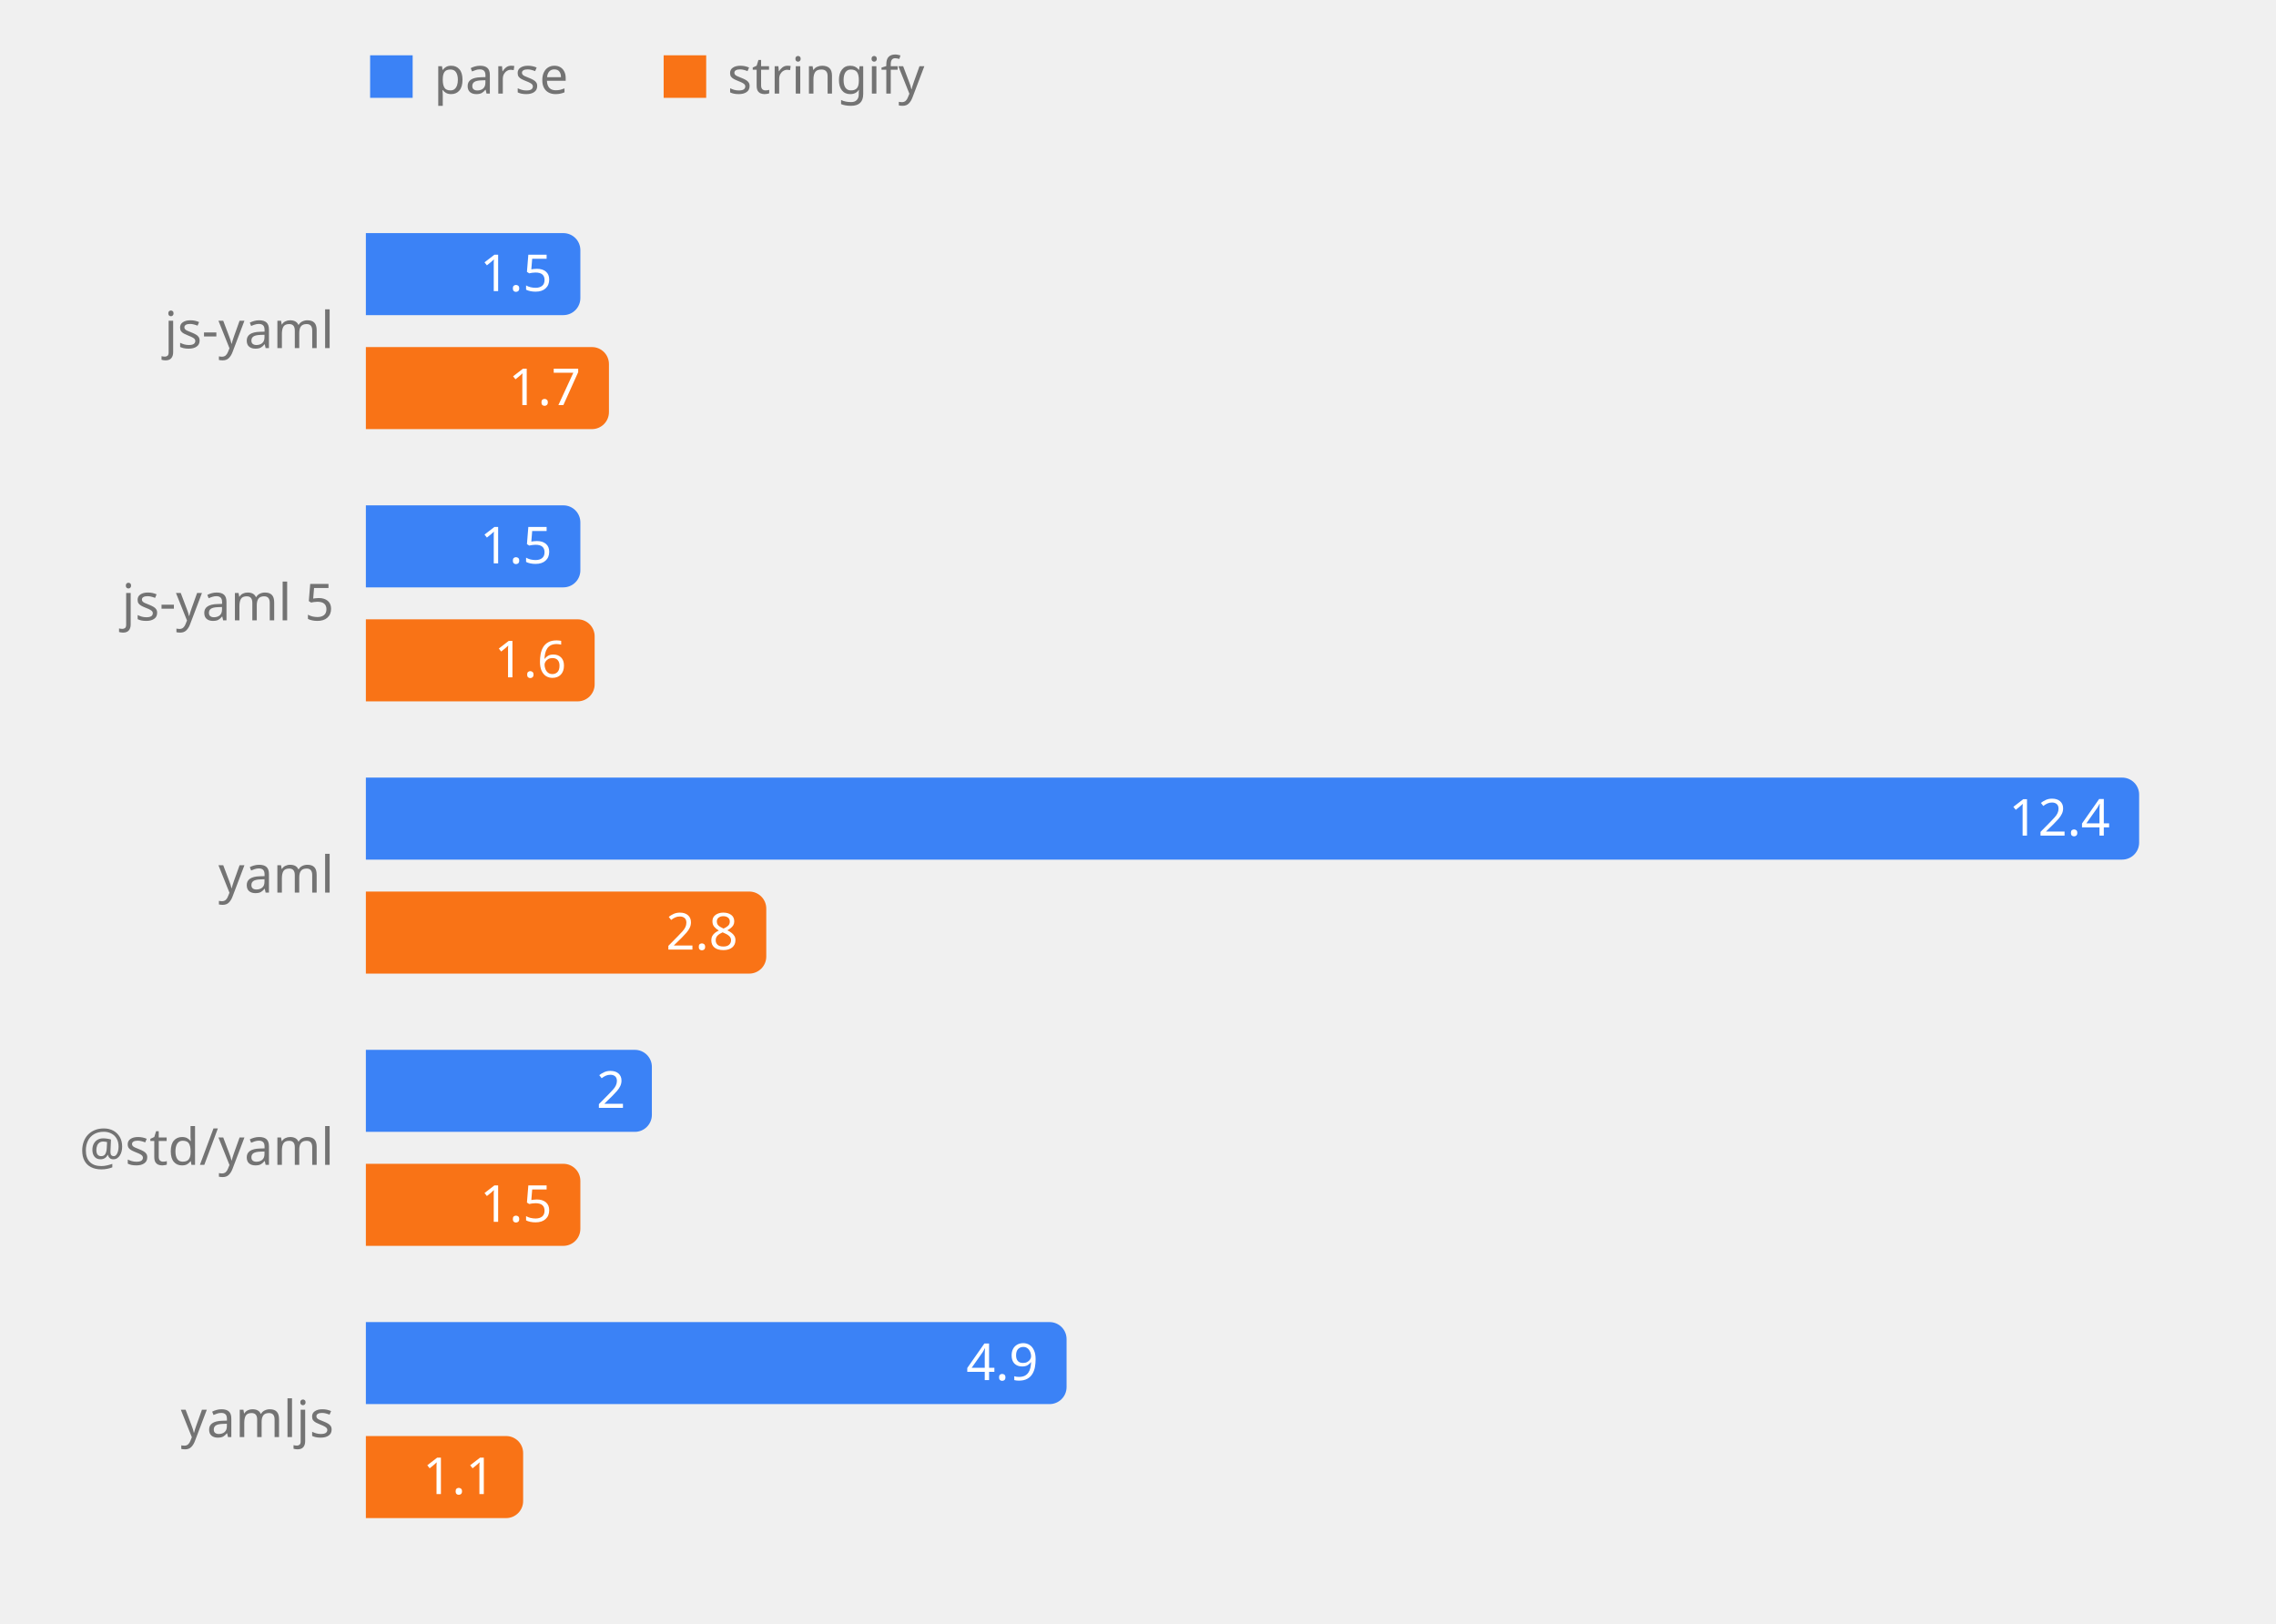
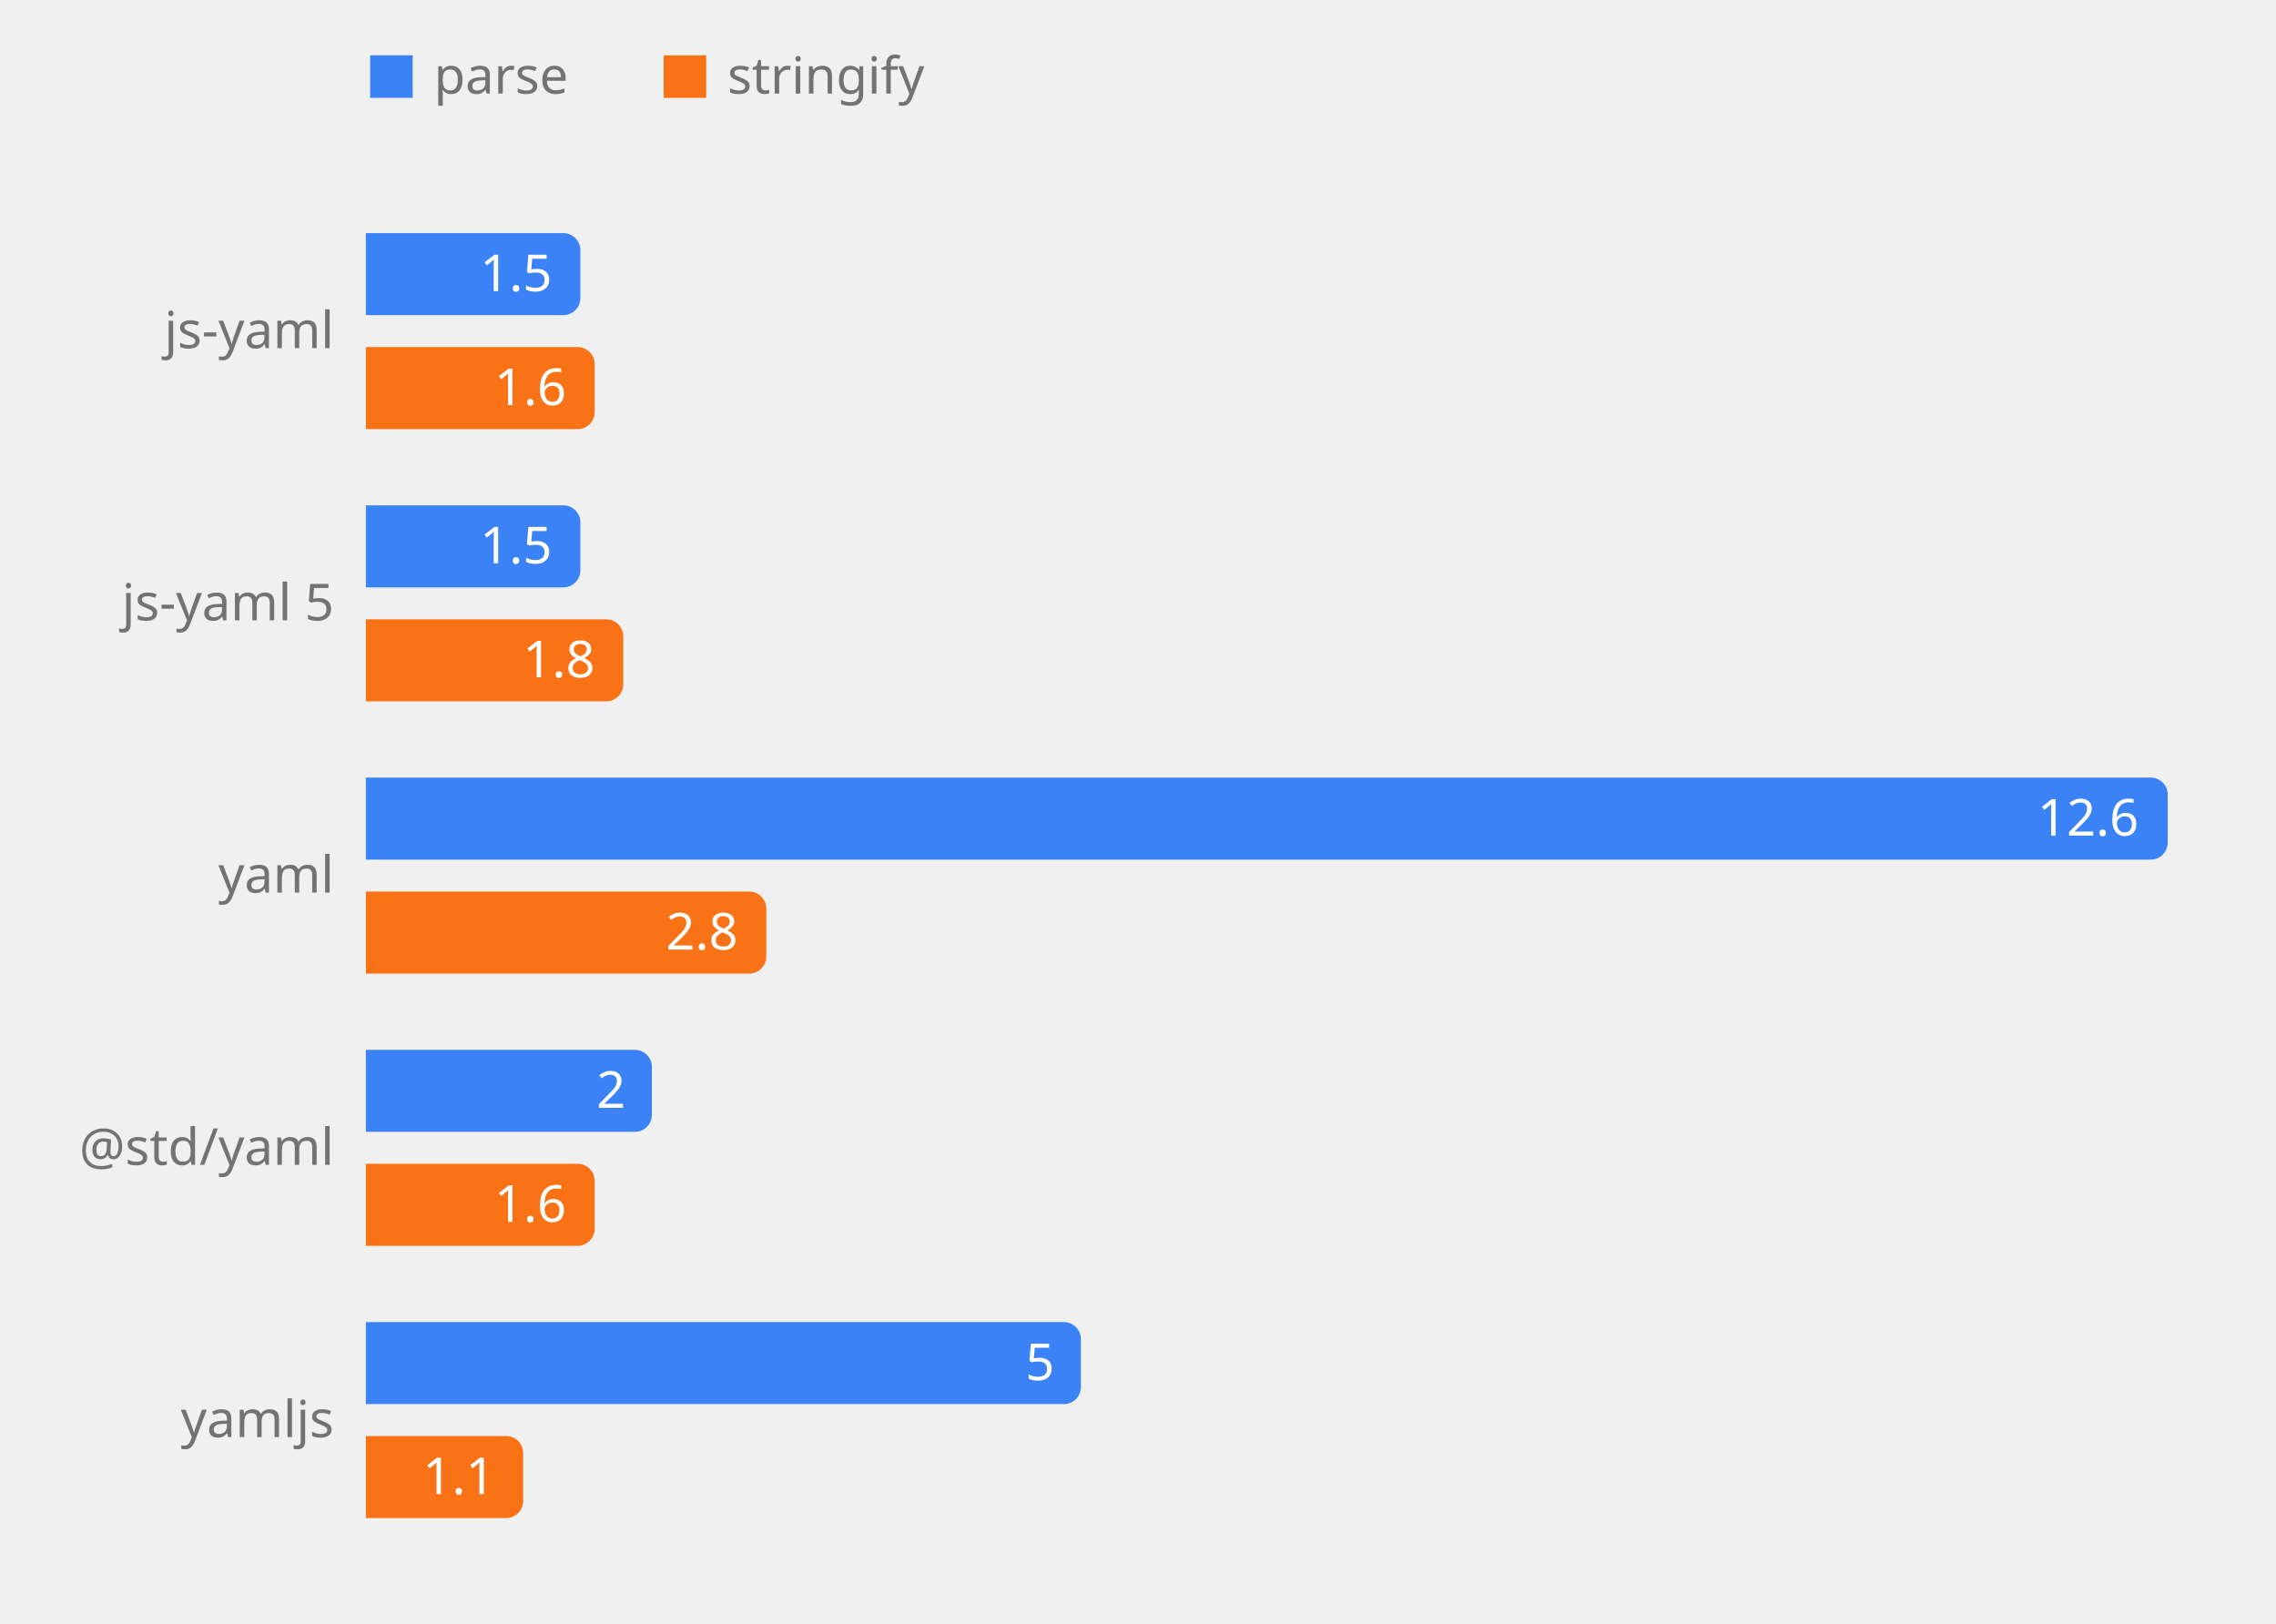
<svg xmlns="http://www.w3.org/2000/svg" role="img" aria-label="Times faster than the original, 268 KiB file" version="1.1" class="marks" width="535" height="381.68" viewBox="0 0 535 381.68">
  <g fill="none" stroke-miterlimit="4" transform="translate(86,42)">
    <g class="mark-group role-frame root">
      <g transform="translate(0,0)">
        <path class="background" d="M0,0h437v327.68h-437Z" />
        <g>
          <g class="mark-group role-axis">
            <g transform="translate(0.5,328.18)">
              <path class="background" d="M0,0h0v0h0Z" pointer-events="none" />
              <g />
            </g>
          </g>
          <g class="mark-group role-axis">
            <g transform="translate(0.5,0.5)">
              <path class="background" d="M0,0h0v0h0Z" pointer-events="none" />
              <g>
                <g class="mark-text role-axis-label" pointer-events="none">
                  <text text-anchor="end" transform="translate(-8,39.34)" font-family="sans-serif" font-size="12px" fill="#737373" opacity="1">js-yaml</text>
                  <text text-anchor="end" transform="translate(-8,103.34)" font-family="sans-serif" font-size="12px" fill="#737373" opacity="1">js-yaml 5</text>
                  <text text-anchor="end" transform="translate(-8,167.34)" font-family="sans-serif" font-size="12px" fill="#737373" opacity="1">yaml</text>
                  <text text-anchor="end" transform="translate(-8,231.34)" font-family="sans-serif" font-size="12px" fill="#737373" opacity="1">@std/yaml</text>
                  <text text-anchor="end" transform="translate(-8,295.34)" font-family="sans-serif" font-size="12px" fill="#737373" opacity="1">yamljs</text>
                </g>
              </g>
            </g>
          </g>
          <g class="mark-rect role-mark layer_0_marks">
            <path d="M0,12.80L46.42,12.80C48.63,12.80,50.42,14.59,50.42,16.80L50.42,28.08C50.42,30.29,48.63,32.08,46.42,32.08L0,32.08C0,32.08,0,32.08,0,32.08L0,12.80C0,12.80,0,12.80,0,12.80Z" fill="#3b82f6" />
-             <path d="M0,39.59L53.14,39.59C55.35,39.59,57.14,41.38,57.14,43.59L57.14,54.88C57.14,57.08,55.35,58.88,53.14,58.88L0,58.88C0,58.88,0,58.88,0,58.88L0,39.59C0,39.59,0,39.59,0,39.59Z" fill="#f97316" />
+             <path d="M0,39.59L49.78,39.59C51.99,39.59,53.78,41.38,53.78,43.59L53.78,54.88C53.78,57.08,51.99,58.88,49.78,58.88L0,58.88C0,58.88,0,58.88,0,58.88L0,39.59C0,39.59,0,39.59,0,39.59Z" fill="#f97316" />
            <path d="M0,76.80L46.42,76.80C48.63,76.80,50.42,78.59,50.42,80.80L50.42,92.08C50.42,94.29,48.63,96.08,46.42,96.08L0,96.08C0,96.08,0,96.08,0,96.08L0,76.80C0,76.80,0,76.80,0,76.80Z" fill="#3b82f6" />
-             <path d="M0,103.59L49.78,103.59C51.99,103.59,53.78,105.38,53.78,107.59L53.78,118.88C53.78,121.08,51.99,122.88,49.78,122.88L0,122.88C0,122.88,0,122.88,0,122.88L0,103.59C0,103.59,0,103.59,0,103.59Z" fill="#f97316" />
-             <path d="M0,140.8L412.83,140.8C415.03,140.8,416.83,142.59,416.83,144.8L416.83,156.08C416.83,158.29,415.03,160.08,412.83,160.08L0,160.08C0,160.08,0,160.08,0,160.08L0,140.8C0,140.8,0,140.8,0,140.8Z" fill="#3b82f6" />
+             <path d="M0,103.59L56.50,103.59C58.71,103.59,60.50,105.38,60.50,107.59L60.50,118.88C60.50,121.08,58.71,122.88,56.50,122.88L0,122.88C0,122.88,0,122.88,0,122.88L0,103.59C0,103.59,0,103.59,0,103.59Z" fill="#f97316" />
+             <path d="M0,140.8L419.55,140.8C421.76,140.8,423.55,142.59,423.55,144.8L423.55,156.08C423.55,158.29,421.76,160.08,419.55,160.08L0,160.08C0,160.08,0,160.08,0,160.08L0,140.8C0,140.8,0,140.8,0,140.8Z" fill="#3b82f6" />
            <path d="M0,167.59L90.12,167.59C92.33,167.59,94.12,169.38,94.12,171.59L94.12,182.88C94.12,185.08,92.33,186.88,90.12,186.88L0,186.88C0,186.88,0,186.88,0,186.88L0,167.59C0,167.59,0,167.59,0,167.59Z" fill="#f97316" />
            <path d="M0,204.8L63.23,204.8C65.43,204.8,67.23,206.59,67.23,208.8L67.23,220.08C67.23,222.29,65.43,224.08,63.23,224.08L0,224.08C0,224.08,0,224.08,0,224.08L0,204.8C0,204.8,0,204.8,0,204.8Z" fill="#3b82f6" />
-             <path d="M0,231.59L46.42,231.59C48.63,231.59,50.42,233.38,50.42,235.59L50.42,246.88C50.42,249.08,48.63,250.88,46.42,250.88L0,250.88C0,250.88,0,250.88,0,250.88L0,231.59C0,231.59,0,231.59,0,231.59Z" fill="#f97316" />
-             <path d="M0,268.8L160.71,268.8C162.92,268.8,164.71,270.59,164.71,272.8L164.71,284.08C164.71,286.29,162.92,288.08,160.71,288.08L0,288.08C0,288.08,0,288.08,0,288.08L0,268.8C0,268.8,0,268.8,0,268.8Z" fill="#3b82f6" />
+             <path d="M0,231.59L49.78,231.59C51.99,231.59,53.78,233.38,53.78,235.59L53.78,246.88C53.78,249.08,51.99,250.88,49.78,250.88L0,250.88C0,250.88,0,250.88,0,250.88L0,231.59C0,231.59,0,231.59,0,231.59Z" fill="#f97316" />
+             <path d="M0,268.8L164.07,268.8C166.28,268.8,168.07,270.59,168.07,272.8L168.07,284.08C168.07,286.29,166.28,288.08,164.07,288.08L0,288.08C0,288.08,0,288.08,0,288.08L0,268.8C0,268.8,0,268.8,0,268.8Z" fill="#3b82f6" />
            <path d="M0,295.59L32.97,295.59C35.18,295.59,36.97,297.38,36.97,299.59L36.97,310.88C36.97,313.08,35.18,314.88,32.97,314.88L0,314.88C0,314.88,0,314.88,0,314.88L0,295.59C0,295.59,0,295.59,0,295.59Z" fill="#f97316" />
          </g>
          <g class="mark-text role-mark">
            <text text-anchor="middle" transform="translate(35.30,26.44)" font-family="sans-serif" font-size="12px" font-weight="500" fill="#ffffff">1.5</text>
-             <text text-anchor="middle" transform="translate(42.02,53.23)" font-family="sans-serif" font-size="12px" font-weight="500" fill="#ffffff">1.7</text>
+             <text text-anchor="middle" transform="translate(38.66,53.23)" font-family="sans-serif" font-size="12px" font-weight="500" fill="#ffffff">1.6</text>
            <text text-anchor="middle" transform="translate(35.30,90.44)" font-family="sans-serif" font-size="12px" font-weight="500" fill="#ffffff">1.5</text>
-             <text text-anchor="middle" transform="translate(38.66,117.23)" font-family="sans-serif" font-size="12px" font-weight="500" fill="#ffffff">1.6</text>
-             <text text-anchor="middle" transform="translate(398.11,154.44)" font-family="sans-serif" font-size="12px" font-weight="500" fill="#ffffff">12.4</text>
+             <text text-anchor="middle" transform="translate(45.38,117.23)" font-family="sans-serif" font-size="12px" font-weight="500" fill="#ffffff">1.8</text>
+             <text text-anchor="middle" transform="translate(404.83,154.44)" font-family="sans-serif" font-size="12px" font-weight="500" fill="#ffffff">12.6</text>
            <text text-anchor="middle" transform="translate(79.00,181.23)" font-family="sans-serif" font-size="12px" font-weight="500" fill="#ffffff">2.8</text>
            <text text-anchor="middle" transform="translate(57.63,218.44)" font-family="sans-serif" font-size="12px" font-weight="500" fill="#ffffff">2</text>
-             <text text-anchor="middle" transform="translate(35.30,245.23)" font-family="sans-serif" font-size="12px" font-weight="500" fill="#ffffff">1.5</text>
-             <text text-anchor="middle" transform="translate(149.59,282.44)" font-family="sans-serif" font-size="12px" font-weight="500" fill="#ffffff">4.9</text>
+             <text text-anchor="middle" transform="translate(38.66,245.23)" font-family="sans-serif" font-size="12px" font-weight="500" fill="#ffffff">1.6</text>
+             <text text-anchor="middle" transform="translate(158.47,282.44)" font-family="sans-serif" font-size="12px" font-weight="500" fill="#ffffff">5</text>
            <text text-anchor="middle" transform="translate(21.85,309.23)" font-family="sans-serif" font-size="12px" font-weight="500" fill="#ffffff">1.1</text>
          </g>
          <g class="mark-group role-legend">
            <g transform="translate(0,-30)">
              <path class="background" d="M0,0h135v12h-135Z" pointer-events="none" />
              <g>
                <g class="mark-group role-legend-entry">
                  <g transform="translate(0,0)">
                    <path class="background" d="M0,0h0v0h0Z" pointer-events="none" />
                    <g>
                      <g class="mark-group role-scope">
                        <g transform="translate(0,0)">
                          <path class="background" d="M0,0h48.64v12h-48.64Z" pointer-events="none" opacity="1" />
                          <g>
                            <g class="mark-symbol role-legend-symbol" pointer-events="none">
                              <path transform="translate(6,6)" d="M-5,-5h10v10h-10Z" fill="#3b82f6" stroke-width="1.5" opacity="1" />
                            </g>
                            <g class="mark-text role-legend-label" pointer-events="none">
                              <text text-anchor="start" transform="translate(16,10)" font-family="sans-serif" font-size="12px" fill="#737373" opacity="1">parse</text>
                            </g>
                          </g>
                        </g>
                        <g transform="translate(69,0)">
                          <path class="background" d="M0,0h65.91v12h-65.91Z" pointer-events="none" opacity="1" />
                          <g>
                            <g class="mark-symbol role-legend-symbol" pointer-events="none">
                              <path transform="translate(6,6)" d="M-5,-5h10v10h-10Z" fill="#f97316" stroke-width="1.5" opacity="1" />
                            </g>
                            <g class="mark-text role-legend-label" pointer-events="none">
                              <text text-anchor="start" transform="translate(16,10)" font-family="sans-serif" font-size="12px" fill="#737373" opacity="1">stringify</text>
                            </g>
                          </g>
                        </g>
                      </g>
                    </g>
                  </g>
                </g>
              </g>
            </g>
          </g>
        </g>
      </g>
    </g>
  </g>
</svg>
